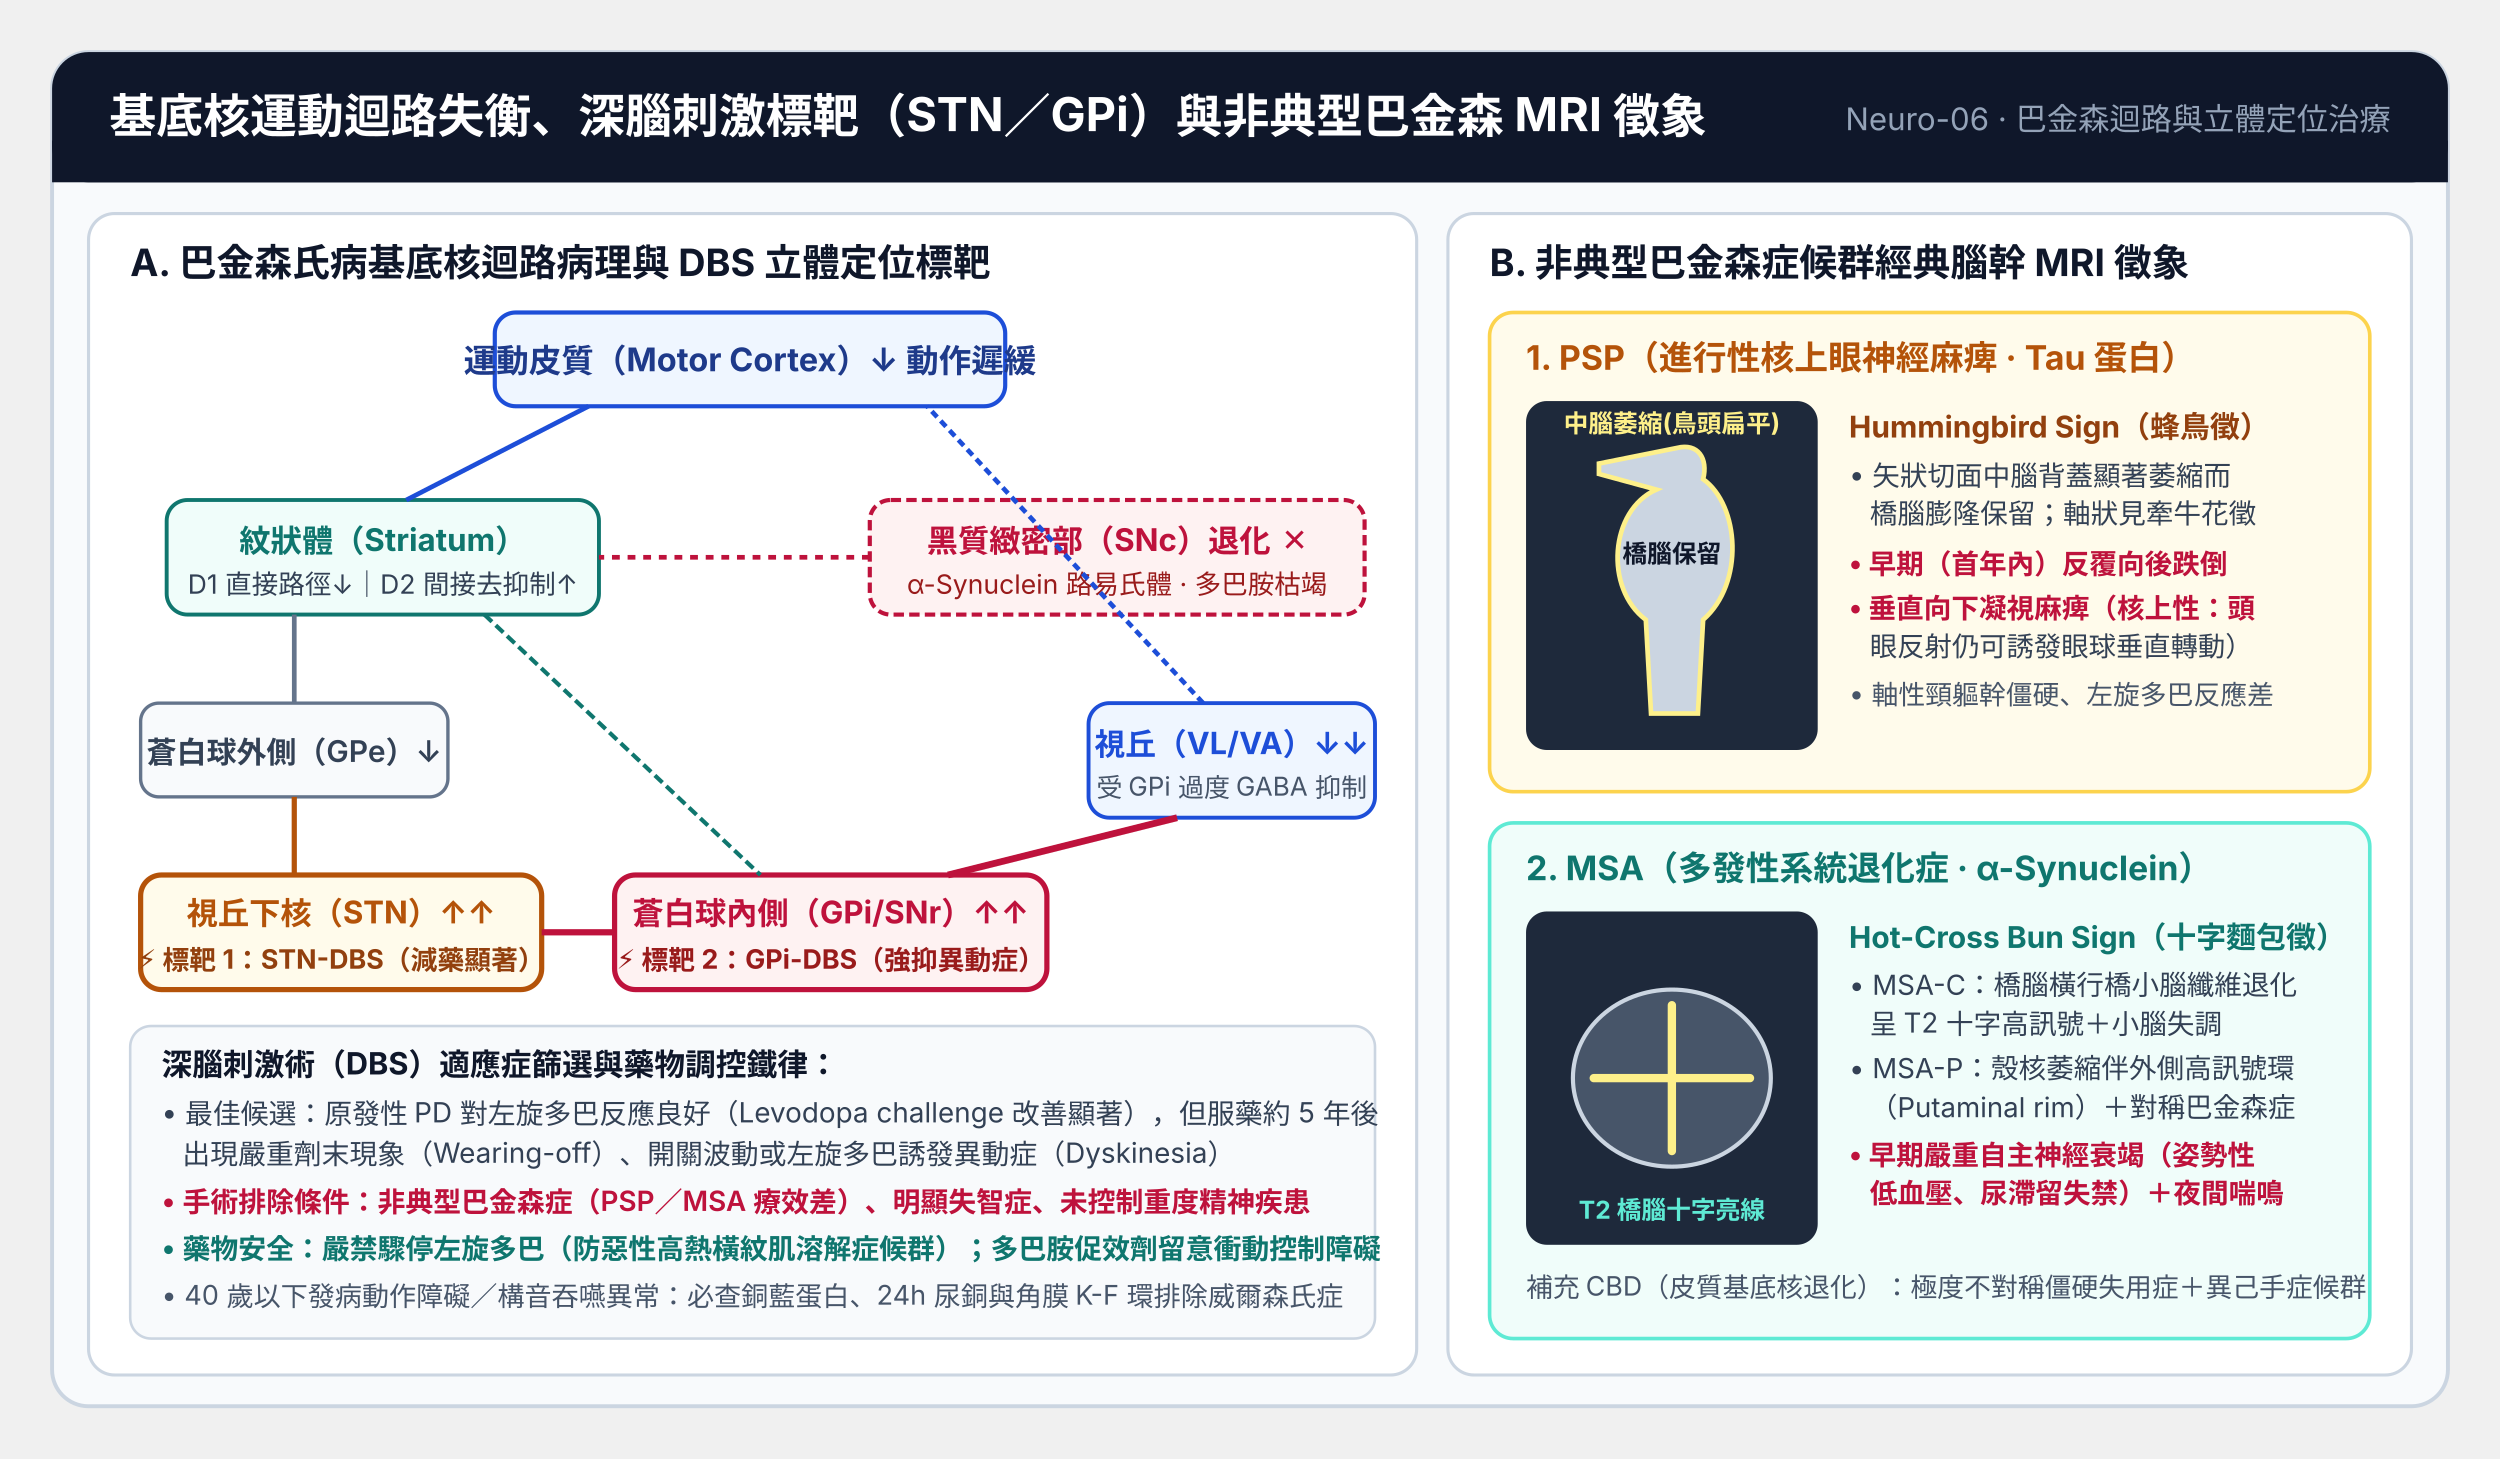
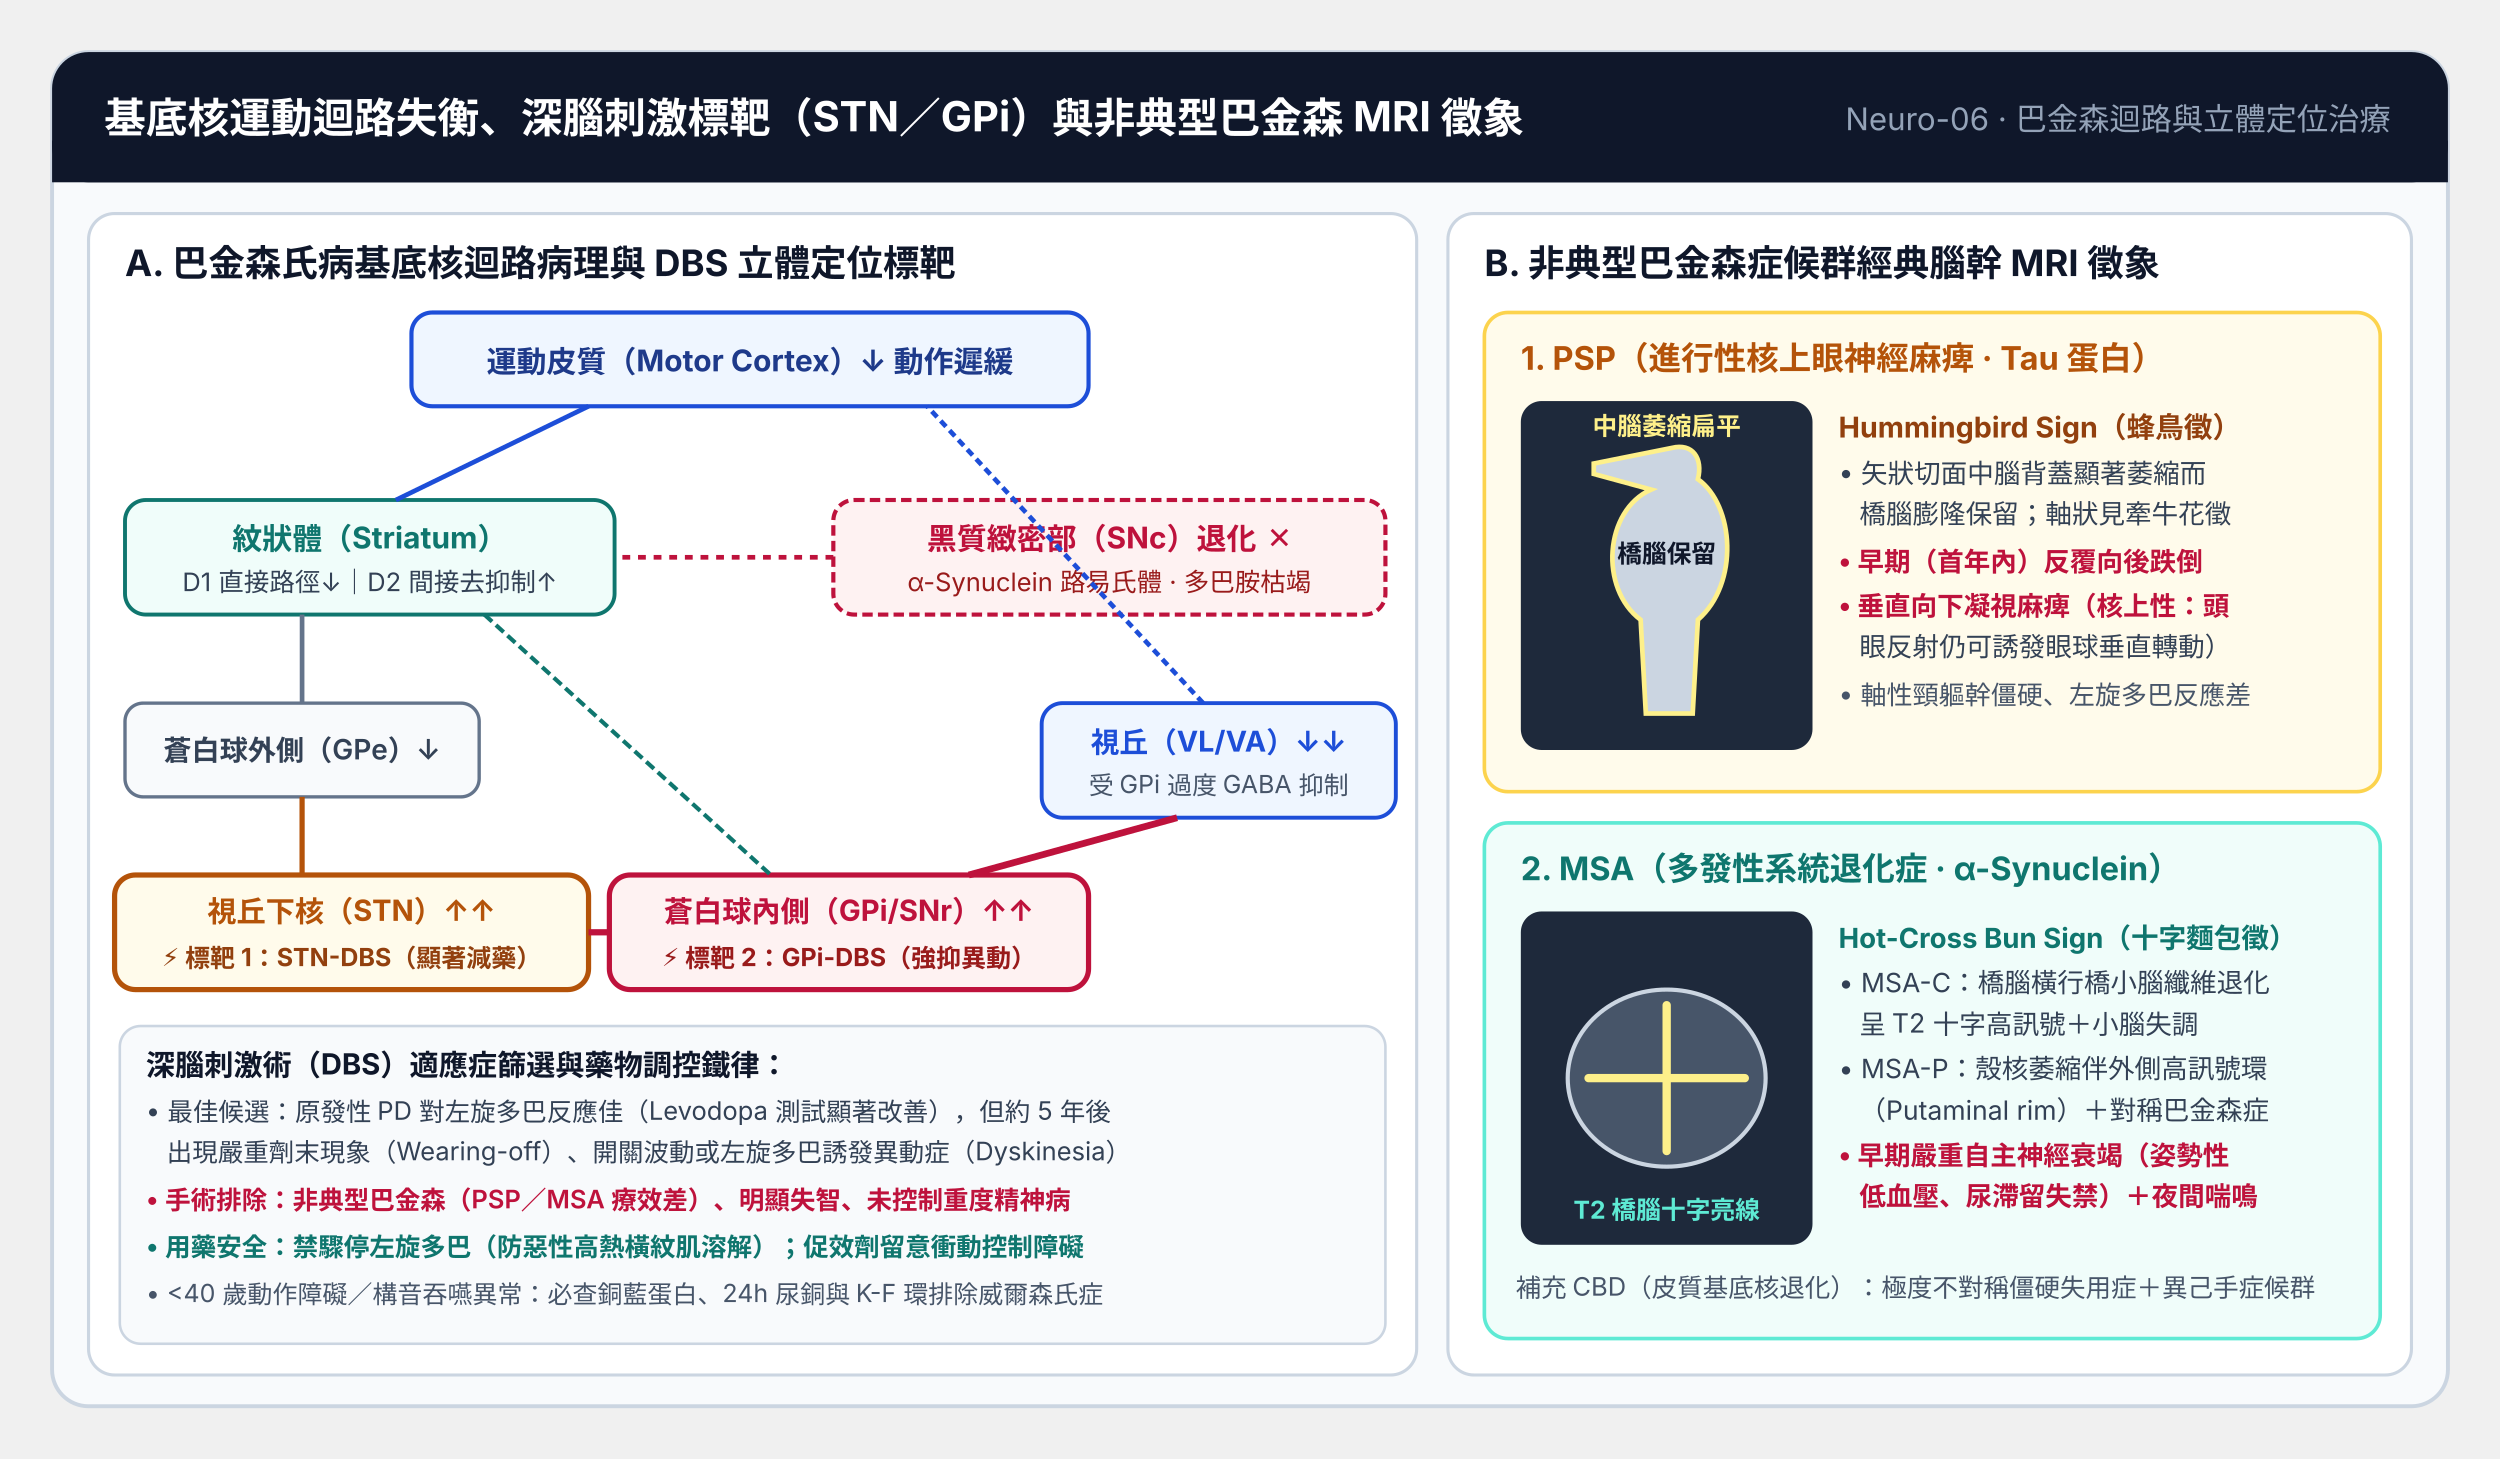
<svg xmlns="http://www.w3.org/2000/svg" viewBox="0 0 960 560" width="960" height="560" role="img" aria-labelledby="neuro06-title neuro06-desc" font-family="system-ui, -apple-system, 'Noto Sans TC', sans-serif">
  <rect x="20" y="20" width="920" height="520" rx="14" fill="#f8fafc" stroke="#cbd5e1" stroke-width="1.5" />
  <rect x="20" y="20" width="920" height="50" rx="14" fill="#0f172a" />
  <rect x="20" y="54" width="920" height="16" fill="#0f172a" />
-   <text x="42" y="51" fill="#ffffff" font-size="18" font-weight="700">基底核運動迴路失衡、深腦刺激標靶（STN／GPi）與非典型巴金森 MRI 徵象</text>
+   <text x="40" y="51" fill="#ffffff" font-size="16" font-weight="700">基底核運動迴路失衡、深腦刺激標靶（STN／GPi）與非典型巴金森 MRI 徵象</text>
  <text x="918" y="50" fill="#94a3b8" font-size="12" text-anchor="end">Neuro-06 · 巴金森迴路與立體定位治療</text>
  <rect x="34" y="82" width="510" height="446" rx="10" fill="#ffffff" stroke="#cbd5e1" stroke-width="1.2" />
-   <text x="50" y="106" fill="#0f172a" font-size="14.5" font-weight="700">A. 巴金森氏病基底核迴路病理與 DBS 立體定位標靶</text>
-   <rect x="190" y="120" width="196" height="36" rx="8" fill="#eff6ff" stroke="#1d4ed8" stroke-width="1.6" />
-   <text x="288" y="143" fill="#1e3a8a" font-size="12.5" font-weight="700" text-anchor="middle">運動皮質（Motor Cortex）↓ 動作遲緩</text>
-   <rect x="64" y="192" width="166" height="44" rx="8" fill="#f0fdfa" stroke="#0f766e" stroke-width="1.5" />
-   <text x="147" y="212" fill="#0f766e" font-size="12" font-weight="700" text-anchor="middle">紋狀體（Striatum）</text>
-   <text x="147" y="228" fill="#334155" font-size="10.2" text-anchor="middle">D1 直接路徑↓｜D2 間接去抑制↑</text>
-   <rect x="334" y="192" width="190" height="44" rx="8" fill="#fef2f2" stroke="#be123c" stroke-width="1.6" stroke-dasharray="4,2" />
-   <text x="429" y="212" fill="#be123c" font-size="12" font-weight="700" text-anchor="middle">黑質緻密部（SNc）退化 ✕</text>
-   <text x="429" y="228" fill="#991b1b" font-size="10.2" text-anchor="middle">α-Synuclein 路易氏體 · 多巴胺枯竭</text>
-   <rect x="54" y="270" width="118" height="36" rx="7" fill="#f8fafc" stroke="#64748b" stroke-width="1.3" />
-   <text x="113" y="293" fill="#334155" font-size="11.5" font-weight="600" text-anchor="middle">蒼白球外側（GPe）↓</text>
-   <rect x="54" y="336" width="154" height="44" rx="8" fill="#fffbeb" stroke="#b45309" stroke-width="2" />
-   <text x="131" y="355" fill="#b45309" font-size="12" font-weight="700" text-anchor="middle">視丘下核（STN）↑↑</text>
-   <text x="131" y="372" fill="#92400e" font-size="10.3" font-weight="700" text-anchor="middle">⚡ 標靶 1：STN-DBS（減藥顯著）</text>
-   <rect x="236" y="336" width="166" height="44" rx="8" fill="#fef2f2" stroke="#be123c" stroke-width="2" />
-   <text x="319" y="355" fill="#be123c" font-size="12" font-weight="700" text-anchor="middle">蒼白球內側（GPi/SNr）↑↑</text>
-   <text x="319" y="372" fill="#991b1b" font-size="10.3" font-weight="700" text-anchor="middle">⚡ 標靶 2：GPi-DBS（強抑異動症）</text>
-   <rect x="418" y="270" width="110" height="44" rx="8" fill="#eff6ff" stroke="#1d4ed8" stroke-width="1.5" />
-   <text x="473" y="290" fill="#1d4ed8" font-size="11.8" font-weight="700" text-anchor="middle">視丘（VL/VA）↓↓</text>
-   <text x="473" y="306" fill="#475569" font-size="10" text-anchor="middle">受 GPi 過度 GABA 抑制</text>
-   <line x1="226" y1="156" x2="156" y2="192" stroke="#1d4ed8" stroke-width="1.8" />
-   <line x1="334" y1="214" x2="230" y2="214" stroke="#be123c" stroke-width="1.8" stroke-dasharray="3,3" />
-   <line x1="113" y1="236" x2="113" y2="270" stroke="#64748b" stroke-width="1.8" />
-   <line x1="113" y1="306" x2="113" y2="336" stroke="#b45309" stroke-width="2" />
-   <line x1="186" y1="236" x2="292" y2="336" stroke="#0f766e" stroke-width="1.6" stroke-dasharray="4,2" />
-   <line x1="208" y1="358" x2="236" y2="358" stroke="#be123c" stroke-width="2.4" />
-   <line x1="364" y1="336" x2="452" y2="314" stroke="#be123c" stroke-width="2.6" />
+   <text x="48" y="106" fill="#0f172a" font-size="14" font-weight="700">A. 巴金森氏病基底核迴路病理與 DBS 立體定位標靶</text>
+   <rect x="158" y="120" width="260" height="36" rx="8" fill="#eff6ff" stroke="#1d4ed8" stroke-width="1.6" />
+   <text x="288" y="143" fill="#1e3a8a" font-size="11.5" font-weight="700" text-anchor="middle">運動皮質（Motor Cortex）↓ 動作遲緩</text>
+   <rect x="48" y="192" width="188" height="44" rx="8" fill="#f0fdfa" stroke="#0f766e" stroke-width="1.5" />
+   <text x="142" y="211" fill="#0f766e" font-size="11.5" font-weight="700" text-anchor="middle">紋狀體（Striatum）</text>
+   <text x="142" y="227" fill="#334155" font-size="9.8" text-anchor="middle">D1 直接路徑↓｜D2 間接去抑制↑</text>
+   <rect x="320" y="192" width="212" height="44" rx="8" fill="#fef2f2" stroke="#be123c" stroke-width="1.6" stroke-dasharray="4,2" />
+   <text x="426" y="211" fill="#be123c" font-size="11.5" font-weight="700" text-anchor="middle">黑質緻密部（SNc）退化 ✕</text>
+   <text x="426" y="227" fill="#991b1b" font-size="9.8" text-anchor="middle">α-Synuclein 路易氏體 · 多巴胺枯竭</text>
+   <rect x="48" y="270" width="136" height="36" rx="7" fill="#f8fafc" stroke="#64748b" stroke-width="1.3" />
+   <text x="116" y="292" fill="#334155" font-size="10.8" font-weight="600" text-anchor="middle">蒼白球外側（GPe）↓</text>
+   <rect x="44" y="336" width="182" height="44" rx="8" fill="#fffbeb" stroke="#b45309" stroke-width="2" />
+   <text x="135" y="354" fill="#b45309" font-size="11.2" font-weight="700" text-anchor="middle">視丘下核（STN）↑↑</text>
+   <text x="135" y="371" fill="#92400e" font-size="9.6" font-weight="700" text-anchor="middle">⚡ 標靶 1：STN-DBS（顯著減藥）</text>
+   <rect x="234" y="336" width="184" height="44" rx="8" fill="#fef2f2" stroke="#be123c" stroke-width="2" />
+   <text x="326" y="354" fill="#be123c" font-size="11.2" font-weight="700" text-anchor="middle">蒼白球內側（GPi/SNr）↑↑</text>
+   <text x="326" y="371" fill="#991b1b" font-size="9.6" font-weight="700" text-anchor="middle">⚡ 標靶 2：GPi-DBS（強抑異動）</text>
+   <rect x="400" y="270" width="136" height="44" rx="8" fill="#eff6ff" stroke="#1d4ed8" stroke-width="1.5" />
+   <text x="468" y="289" fill="#1d4ed8" font-size="11" font-weight="700" text-anchor="middle">視丘（VL/VA）↓↓</text>
+   <text x="468" y="305" fill="#475569" font-size="9.6" text-anchor="middle">受 GPi 過度 GABA 抑制</text>
+   <line x1="226" y1="156" x2="152" y2="192" stroke="#1d4ed8" stroke-width="1.8" />
+   <line x1="320" y1="214" x2="236" y2="214" stroke="#be123c" stroke-width="1.8" stroke-dasharray="3,3" />
+   <line x1="116" y1="236" x2="116" y2="270" stroke="#64748b" stroke-width="1.8" />
+   <line x1="116" y1="306" x2="116" y2="336" stroke="#b45309" stroke-width="2" />
+   <line x1="186" y1="236" x2="296" y2="336" stroke="#0f766e" stroke-width="1.6" stroke-dasharray="4,2" />
+   <line x1="226" y1="358" x2="234" y2="358" stroke="#be123c" stroke-width="2.4" />
+   <line x1="372" y1="336" x2="452" y2="314" stroke="#be123c" stroke-width="2.6" />
  <line x1="462" y1="270" x2="356" y2="156" stroke="#1d4ed8" stroke-width="1.8" stroke-dasharray="3,2" />
-   <rect x="50" y="394" width="478" height="120" rx="8" fill="#f8fafc" stroke="#cbd5e1" stroke-width="1" />
-   <text x="62" y="413" fill="#0f172a" font-size="11.8" font-weight="700">深腦刺激術（DBS）適應症篩選與藥物調控鐵律：</text>
-   <text x="62" y="431" fill="#334155" font-size="10.7">• 最佳候選：原發性 PD 對左旋多巴反應良好（Levodopa challenge 改善顯著），但服藥約 5 年後</text>
-   <text x="70" y="447" fill="#334155" font-size="10.7">出現嚴重劑末現象（Wearing-off）、開關波動或左旋多巴誘發異動症（Dyskinesia）</text>
-   <text x="62" y="465" fill="#be123c" font-size="10.7" font-weight="600">• 手術排除條件：非典型巴金森症（PSP／MSA 療效差）、明顯失智症、未控制重度精神疾患</text>
-   <text x="62" y="483" fill="#0f766e" font-size="10.7" font-weight="600">• 藥物安全：嚴禁驟停左旋多巴（防惡性高熱橫紋肌溶解症候群）；多巴胺促效劑留意衝動控制障礙</text>
-   <text x="62" y="501" fill="#475569" font-size="10.4">• 40 歲以下發病動作障礙／構音吞嚥異常：必查銅藍蛋白、24h 尿銅與角膜 K-F 環排除威爾森氏症</text>
+   <rect x="46" y="394" width="486" height="122" rx="8" fill="#f8fafc" stroke="#cbd5e1" stroke-width="1" />
+   <text x="56" y="413" fill="#0f172a" font-size="11.2" font-weight="700">深腦刺激術（DBS）適應症篩選與藥物調控鐵律：</text>
+   <text x="56" y="430" fill="#334155" font-size="9.8">• 最佳候選：原發性 PD 對左旋多巴反應佳（Levodopa 測試顯著改善），但約 5 年後</text>
+   <text x="64" y="446" fill="#334155" font-size="9.8">出現嚴重劑末現象（Wearing-off）、開關波動或左旋多巴誘發異動症（Dyskinesia）</text>
+   <text x="56" y="464" fill="#be123c" font-size="9.8" font-weight="600">• 手術排除：非典型巴金森（PSP／MSA 療效差）、明顯失智、未控制重度精神病</text>
+   <text x="56" y="482" fill="#0f766e" font-size="9.8" font-weight="600">• 用藥安全：禁驟停左旋多巴（防惡性高熱橫紋肌溶解）；促效劑留意衝動控制障礙</text>
+   <text x="56" y="500" fill="#475569" font-size="9.6">• &lt;40 歲動作障礙／構音吞嚥異常：必查銅藍蛋白、24h 尿銅與 K-F 環排除威爾森氏症</text>
  <rect x="556" y="82" width="370" height="446" rx="10" fill="#ffffff" stroke="#cbd5e1" stroke-width="1.2" />
-   <text x="572" y="106" fill="#0f172a" font-size="14.5" font-weight="700">B. 非典型巴金森症候群經典腦幹 MRI 徵象</text>
-   <rect x="572" y="120" width="338" height="184" rx="9" fill="#fffbeb" stroke="#fcd34d" stroke-width="1.4" />
-   <text x="586" y="142" fill="#b45309" font-size="13" font-weight="700">1. PSP（進行性核上眼神經麻痺 · Tau 蛋白）</text>
-   <rect x="586" y="154" width="112" height="134" rx="8" fill="#1e293b" />
-   <path d="M614,178 L644,172 C652,170 656,176 654,184 C668,194 670,224 654,238 L652,274 L634,274 L632,238 C616,226 618,196 636,188 L614,182 Z" fill="#cbd5e1" stroke="#fef08a" stroke-width="1.8" />
-   <text x="642" y="166" fill="#fef08a" font-size="9.5" font-weight="700" text-anchor="middle">中腦萎縮(鳥頭扁平)</text>
-   <text x="642" y="216" fill="#0f172a" font-size="9.5" font-weight="700" text-anchor="middle">橋腦保留</text>
-   <text x="710" y="168" fill="#92400e" font-size="11.5" font-weight="700">Hummingbird Sign（蜂鳥徵）</text>
-   <text x="710" y="186" fill="#334155" font-size="10.6">• 矢狀切面中腦背蓋顯著萎縮而</text>
-   <text x="718" y="201" fill="#334155" font-size="10.6">橋腦膨隆保留；軸狀見牽牛花徵</text>
-   <text x="710" y="220" fill="#be123c" font-size="10.6" font-weight="700">• 早期（首年內）反覆向後跌倒</text>
-   <text x="710" y="237" fill="#be123c" font-size="10.6" font-weight="700">• 垂直向下凝視麻痺（核上性：頭</text>
-   <text x="718" y="252" fill="#334155" font-size="10.5">眼反射仍可誘發眼球垂直轉動）</text>
-   <text x="710" y="270" fill="#475569" font-size="10.3">• 軸性頸軀幹僵硬、左旋多巴反應差</text>
-   <rect x="572" y="316" width="338" height="198" rx="9" fill="#f0fdfa" stroke="#5eead4" stroke-width="1.4" />
-   <text x="586" y="338" fill="#0f766e" font-size="13" font-weight="700">2. MSA（多發性系統退化症 · α-Synuclein）</text>
-   <rect x="586" y="350" width="112" height="128" rx="8" fill="#1e293b" />
-   <ellipse cx="642" cy="414" rx="38" ry="34" fill="#475569" stroke="#cbd5e1" stroke-width="1.6" />
-   <line x1="612" y1="414" x2="672" y2="414" stroke="#fef08a" stroke-width="3.2" stroke-linecap="round" />
-   <line x1="642" y1="386" x2="642" y2="442" stroke="#fef08a" stroke-width="3.2" stroke-linecap="round" />
-   <text x="642" y="468" fill="#5eead4" font-size="9.5" font-weight="700" text-anchor="middle">T2 橋腦十字亮線</text>
-   <text x="710" y="364" fill="#0f766e" font-size="11.5" font-weight="700">Hot-Cross Bun Sign（十字麵包徵）</text>
-   <text x="710" y="382" fill="#334155" font-size="10.6">• MSA-C：橋腦橫行橋小腦纖維退化</text>
-   <text x="718" y="397" fill="#334155" font-size="10.6">呈 T2 十字高訊號＋小腦失調</text>
-   <text x="710" y="414" fill="#334155" font-size="10.6">• MSA-P：殼核萎縮伴外側高訊號環</text>
-   <text x="718" y="429" fill="#334155" font-size="10.6">（Putaminal rim）＋對稱巴金森症</text>
-   <text x="710" y="447" fill="#be123c" font-size="10.6" font-weight="700">• 早期嚴重自主神經衰竭（姿勢性</text>
-   <text x="718" y="462" fill="#be123c" font-size="10.6" font-weight="700">低血壓、尿滯留失禁）＋夜間喘鳴</text>
-   <text x="586" y="498" fill="#475569" font-size="10.3">補充 CBD（皮質基底核退化）：極度不對稱僵硬失用症＋異己手症候群</text>
+   <text x="570" y="106" fill="#0f172a" font-size="14" font-weight="700">B. 非典型巴金森症候群經典腦幹 MRI 徵象</text>
+   <rect x="570" y="120" width="344" height="184" rx="9" fill="#fffbeb" stroke="#fcd34d" stroke-width="1.4" />
+   <text x="584" y="142" fill="#b45309" font-size="12.5" font-weight="700">1. PSP（進行性核上眼神經麻痺 · Tau 蛋白）</text>
+   <rect x="584" y="154" width="112" height="134" rx="8" fill="#1e293b" />
+   <path d="M612,178 L642,172 C650,170 654,176 652,184 C666,194 668,224 652,238 L650,274 L632,274 L630,238 C614,226 616,196 634,188 L612,182 Z" fill="#cbd5e1" stroke="#fef08a" stroke-width="1.8" />
+   <text x="640" y="167" fill="#fef08a" font-size="9.5" font-weight="700" text-anchor="middle">中腦萎縮扁平</text>
+   <text x="640" y="216" fill="#0f172a" font-size="9.5" font-weight="700" text-anchor="middle">橋腦保留</text>
+   <text x="706" y="168" fill="#92400e" font-size="11" font-weight="700">Hummingbird Sign（蜂鳥徵）</text>
+   <text x="706" y="185" fill="#334155" font-size="10.2">• 矢狀切面中腦背蓋顯著萎縮而</text>
+   <text x="714" y="201" fill="#334155" font-size="10.2">橋腦膨隆保留；軸狀見牽牛花徵</text>
+   <text x="706" y="219" fill="#be123c" font-size="10.2" font-weight="700">• 早期（首年內）反覆向後跌倒</text>
+   <text x="706" y="236" fill="#be123c" font-size="10.2" font-weight="700">• 垂直向下凝視麻痺（核上性：頭</text>
+   <text x="714" y="252" fill="#334155" font-size="10.2">眼反射仍可誘發眼球垂直轉動）</text>
+   <text x="706" y="270" fill="#475569" font-size="10">• 軸性頸軀幹僵硬、左旋多巴反應差</text>
+   <rect x="570" y="316" width="344" height="198" rx="9" fill="#f0fdfa" stroke="#5eead4" stroke-width="1.4" />
+   <text x="584" y="338" fill="#0f766e" font-size="12.5" font-weight="700">2. MSA（多發性系統退化症 · α-Synuclein）</text>
+   <rect x="584" y="350" width="112" height="128" rx="8" fill="#1e293b" />
+   <ellipse cx="640" cy="414" rx="38" ry="34" fill="#475569" stroke="#cbd5e1" stroke-width="1.6" />
+   <line x1="610" y1="414" x2="670" y2="414" stroke="#fef08a" stroke-width="3.2" stroke-linecap="round" />
+   <line x1="640" y1="386" x2="640" y2="442" stroke="#fef08a" stroke-width="3.2" stroke-linecap="round" />
+   <text x="640" y="468" fill="#5eead4" font-size="9.5" font-weight="700" text-anchor="middle">T2 橋腦十字亮線</text>
+   <text x="706" y="364" fill="#0f766e" font-size="10.6" font-weight="700">Hot-Cross Bun Sign（十字麵包徵）</text>
+   <text x="706" y="381" fill="#334155" font-size="10.2">• MSA-C：橋腦橫行橋小腦纖維退化</text>
+   <text x="714" y="397" fill="#334155" font-size="10.2">呈 T2 十字高訊號＋小腦失調</text>
+   <text x="706" y="414" fill="#334155" font-size="10.2">• MSA-P：殼核萎縮伴外側高訊號環</text>
+   <text x="714" y="430" fill="#334155" font-size="10.2">（Putaminal rim）＋對稱巴金森症</text>
+   <text x="706" y="447" fill="#be123c" font-size="10.2" font-weight="700">• 早期嚴重自主神經衰竭（姿勢性</text>
+   <text x="714" y="463" fill="#be123c" font-size="10.2" font-weight="700">低血壓、尿滯留失禁）＋夜間喘鳴</text>
+   <text x="582" y="498" fill="#475569" font-size="9.8">補充 CBD（皮質基底核退化）：極度不對稱僵硬失用症＋異己手症候群</text>
</svg>
